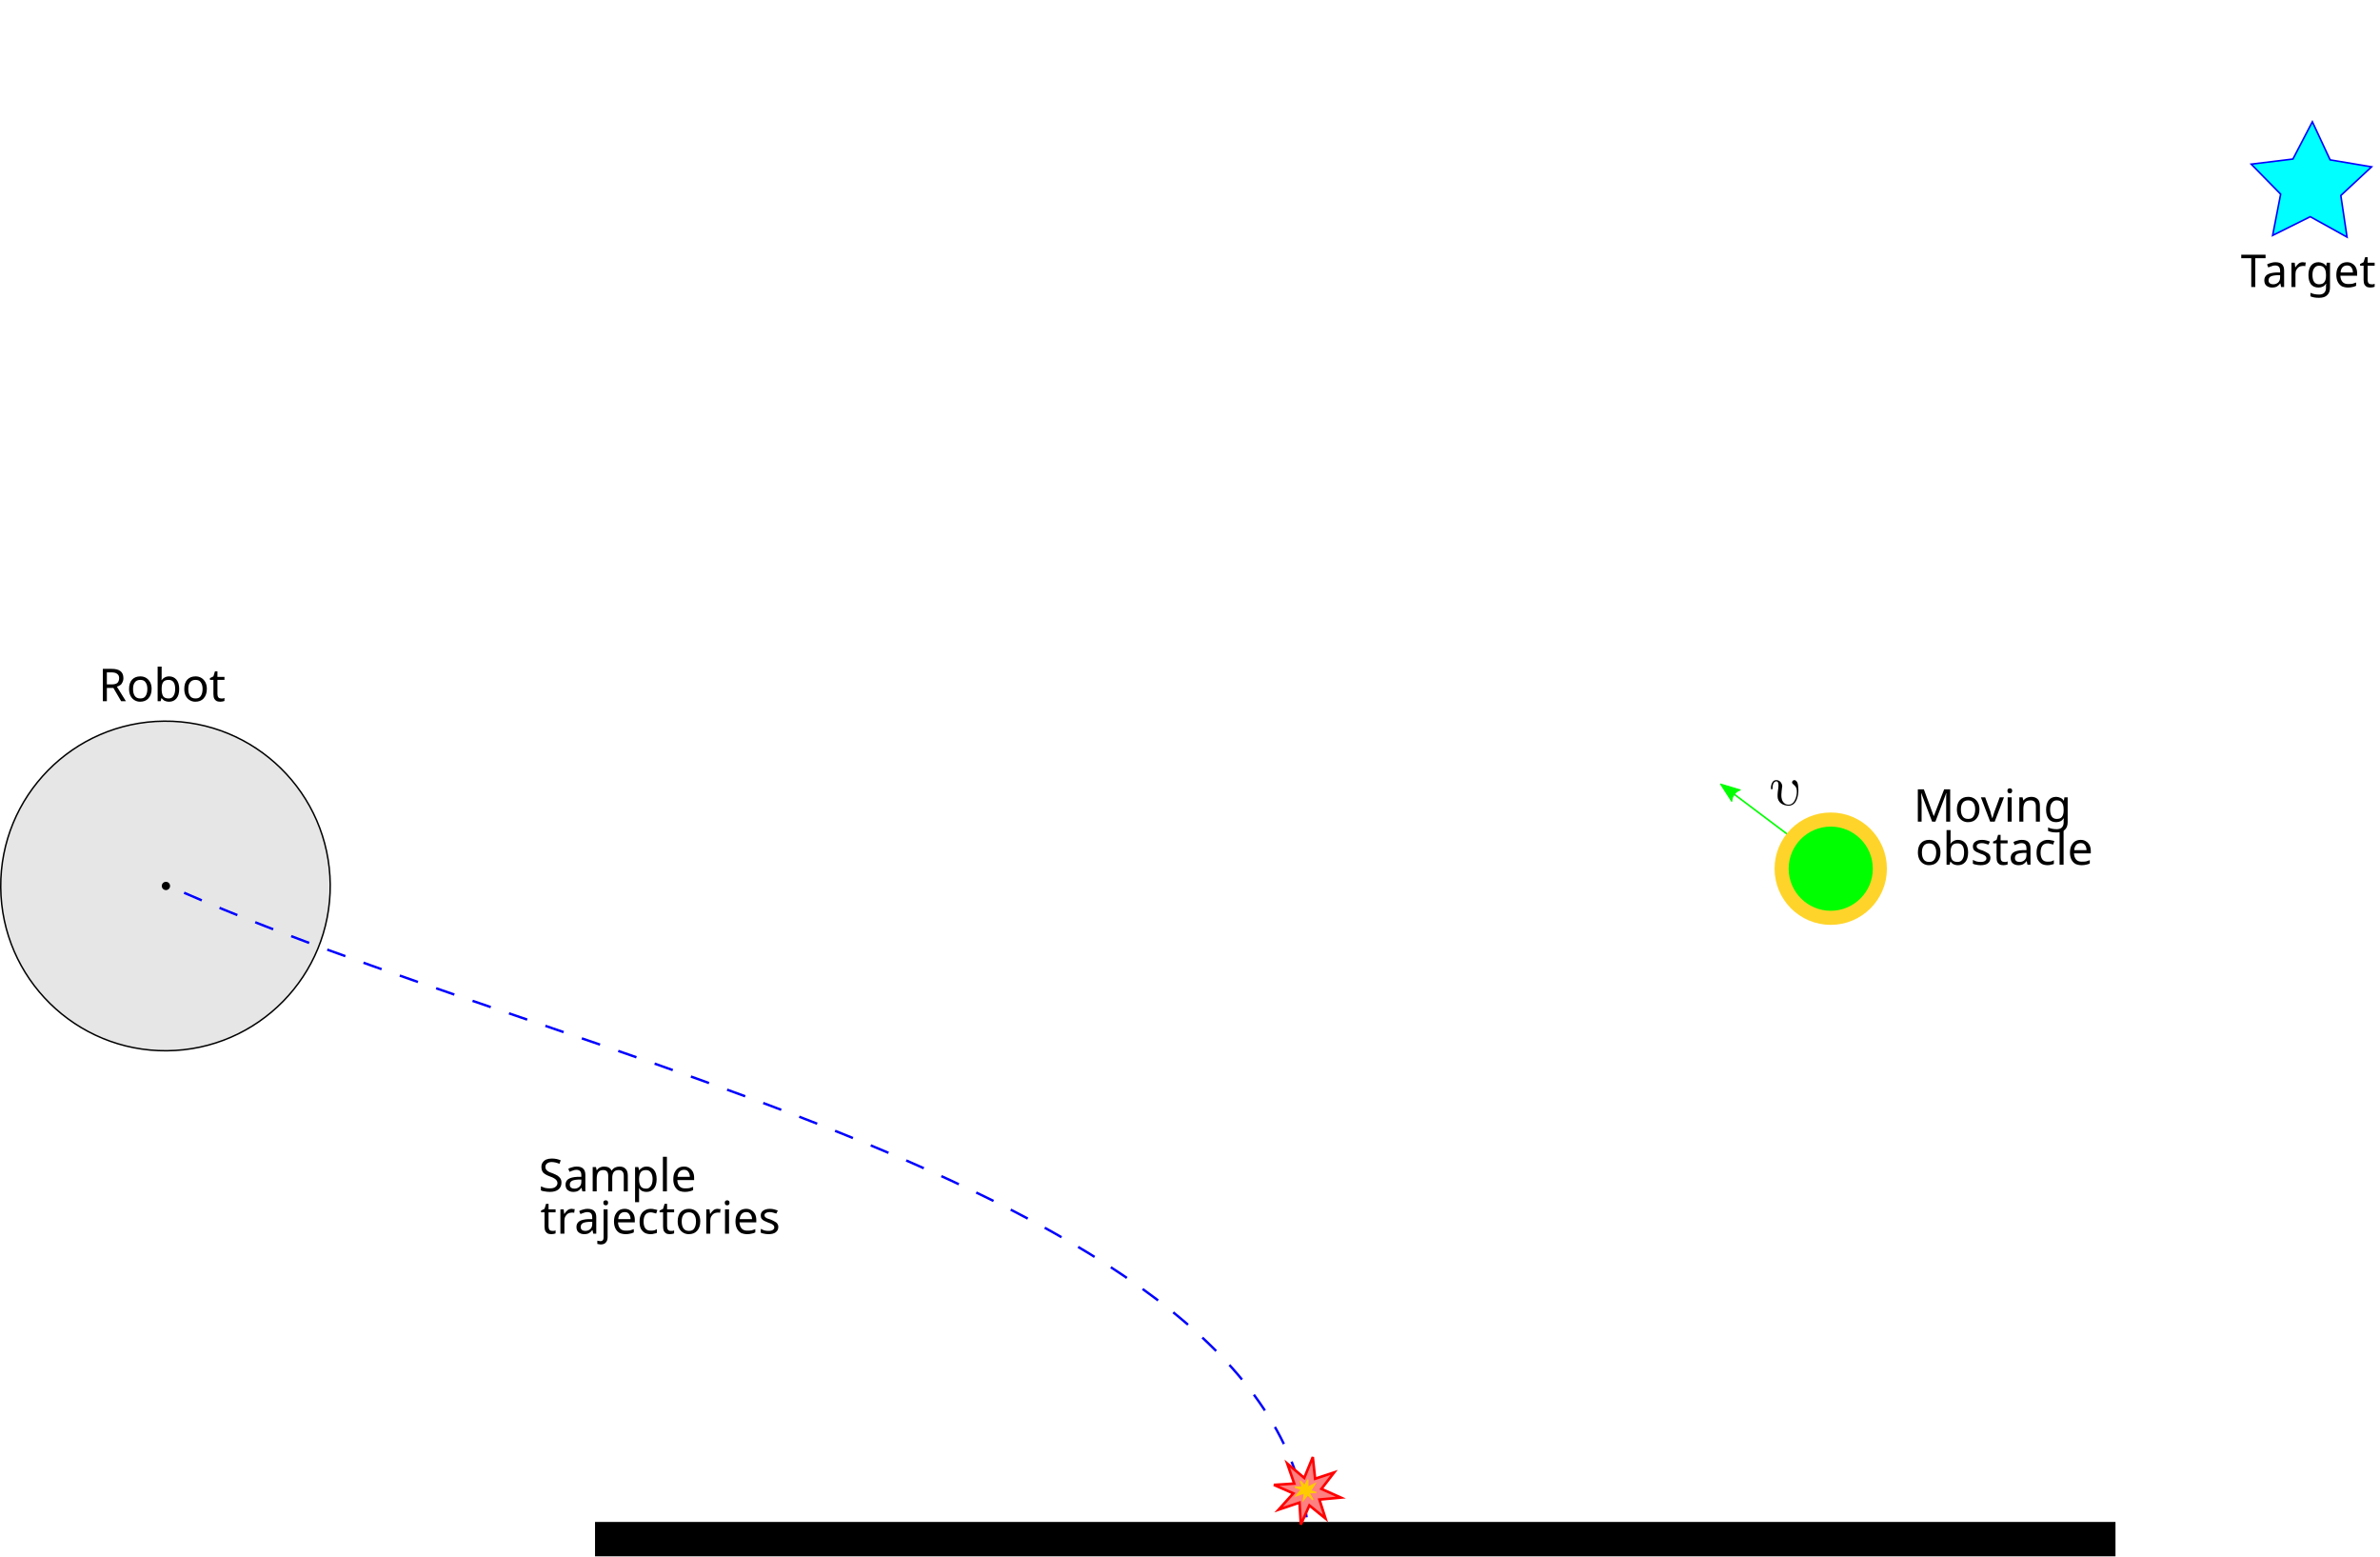
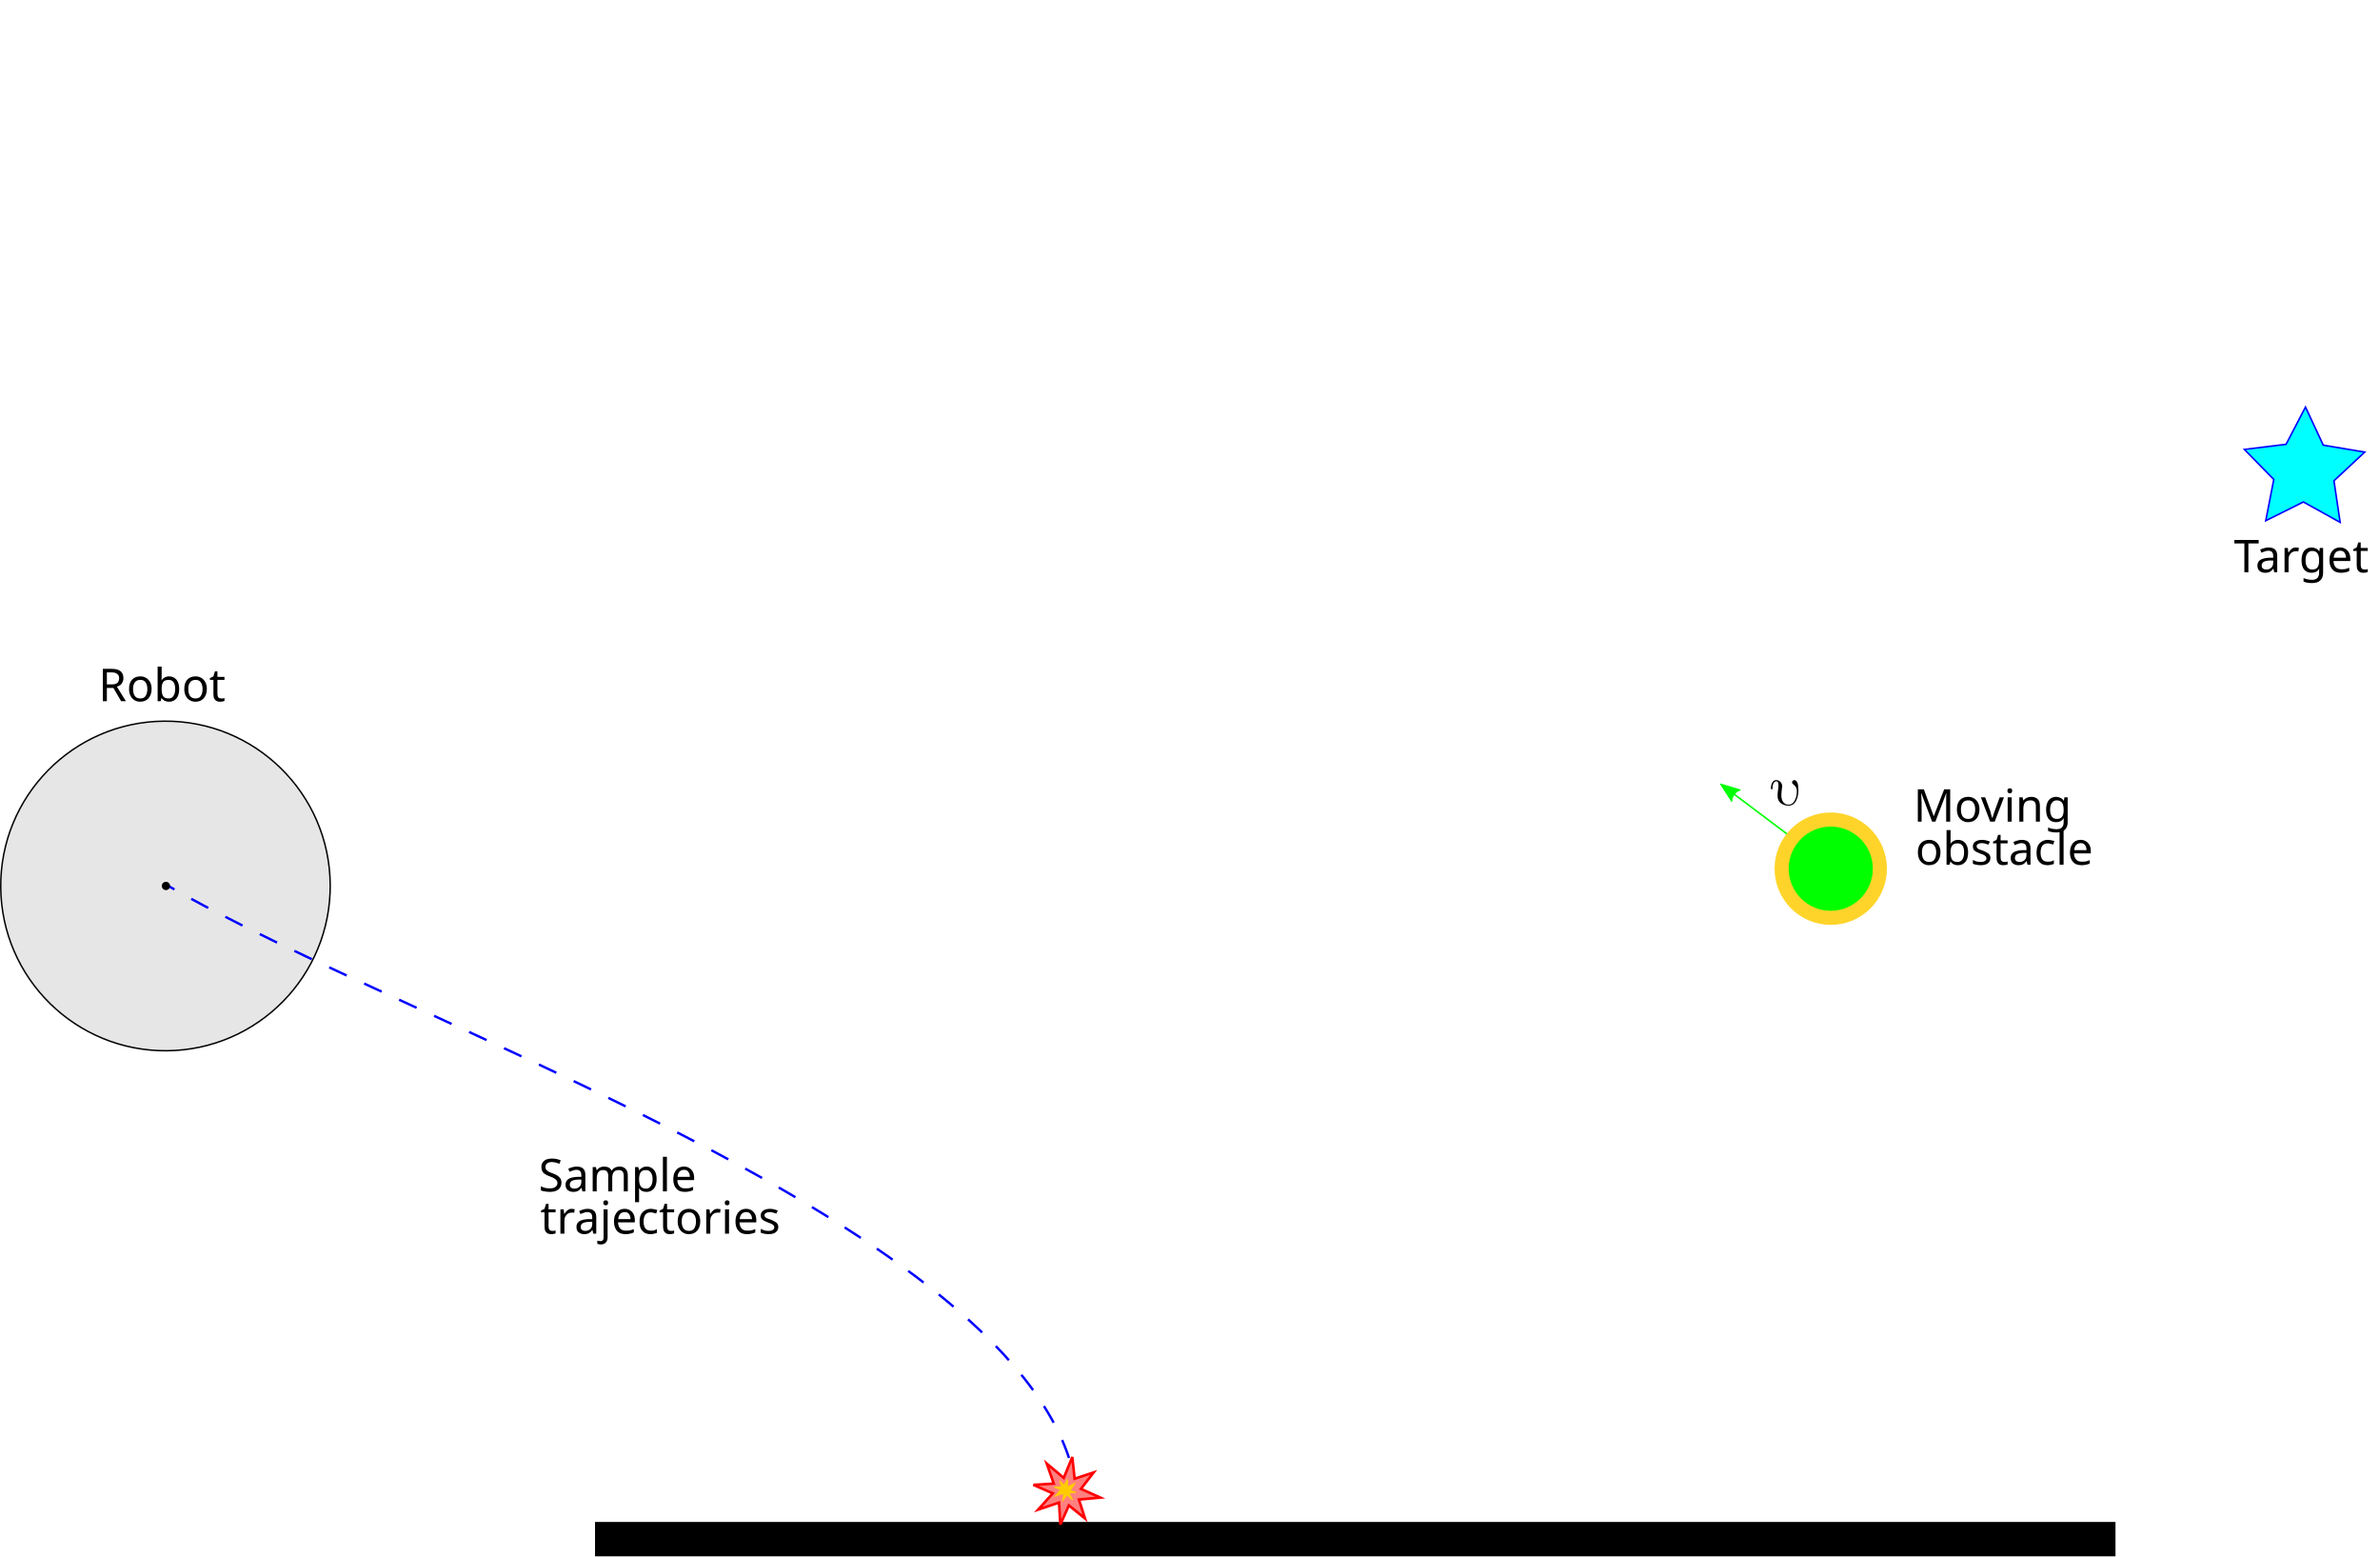
<svg xmlns="http://www.w3.org/2000/svg" xmlns:ns1="http://www.openswatchbook.org/uri/2009/osb" width="148.305mm" height="96.949mm" viewBox="0 0 148.305 96.949" version="1.1" id="svg8">
  <defs id="defs2">
    <marker orient="auto" refY="0" refX="0" id="marker10369" style="overflow:visible">
      <path id="path10367" style="fill:#000000;fill-opacity:1;fill-rule:evenodd;stroke:#000000;stroke-width:0.625;stroke-linejoin:round;stroke-opacity:1" d="M 8.719,4.034 -2.207,0.016 8.719,-4.002 c -1.745,2.372 -1.735,5.617 -6e-7,8.035 z" transform="matrix(1.1,0,0,1.1,1.1,0)" />
    </marker>
    <marker orient="auto" refY="0" refX="0" id="marker4769" style="overflow:visible">
      <path id="path4767" style="fill:#00ff00;fill-opacity:1;fill-rule:evenodd;stroke:#00ff00;stroke-width:0.625;stroke-linejoin:round;stroke-opacity:1" d="M 8.719,4.034 -2.207,0.016 8.719,-4.002 c -1.745,2.372 -1.735,5.617 -6e-7,8.035 z" transform="matrix(1.1,0,0,1.1,1.1,0)" />
    </marker>
    <marker style="overflow:visible" id="marker2928" refX="0" refY="0" orient="auto">
      <path transform="matrix(1.1,0,0,1.1,1.1,0)" d="M 8.719,4.034 -2.207,0.016 8.719,-4.002 c -1.745,2.372 -1.735,5.617 -6e-7,8.035 z" style="fill:#999999;fill-opacity:1;fill-rule:evenodd;stroke:#999999;stroke-width:0.625;stroke-linejoin:round;stroke-opacity:1" id="path2926" />
    </marker>
    <marker style="overflow:visible" id="marker1204" refX="0" refY="0" orient="auto">
      <path transform="matrix(-0.8,0,0,-0.8,-10,0)" style="fill:#999999;fill-opacity:1;fill-rule:evenodd;stroke:#999999;stroke-width:1pt;stroke-opacity:1" d="M 0,0 5,-5 -12.5,0 5,5 Z" id="path1202" />
    </marker>
    <linearGradient id="linearGradient5139" ns1:paint="solid">
      <stop style="stop-color:#00e100;stop-opacity:1;" offset="0" id="stop5137" />
    </linearGradient>
    <linearGradient id="linearGradient5133" ns1:paint="solid">
      <stop style="stop-color:#000000;stop-opacity:1;" offset="0" id="stop5131" />
    </linearGradient>
    <linearGradient id="linearGradient4597" ns1:paint="solid">
      <stop style="stop-color:#000000;stop-opacity:1;" offset="0" id="stop4595" />
    </linearGradient>
    <linearGradient id="linearGradient4591" ns1:paint="solid">
      <stop style="stop-color:#666666;stop-opacity:1;" offset="0" id="stop4589" />
    </linearGradient>
    <linearGradient id="linearGradient4559" ns1:paint="solid">
      <stop style="stop-color:#000000;stop-opacity:1;" offset="0" id="stop4557" />
    </linearGradient>
    <marker orient="auto" refY="0" refX="0" id="Arrow2Lend" style="overflow:visible">
      <path id="path4563" style="fill:#ff0000;fill-opacity:1;fill-rule:evenodd;stroke:#000000;stroke-width:0.625;stroke-linejoin:round;stroke-opacity:1" d="M 8.719,4.034 -2.207,0.016 8.719,-4.002 c -1.745,2.372 -1.735,5.617 -6e-7,8.035 z" transform="matrix(-1.1,0,0,-1.1,-1.1,0)" />
    </marker>
    <linearGradient id="linearGradient4531" ns1:paint="solid">
      <stop style="stop-color:#22aa00;stop-opacity:1;" offset="0" id="stop4529" />
    </linearGradient>
    <linearGradient id="linearGradient4525" ns1:paint="solid">
      <stop style="stop-color:#d4aa00;stop-opacity:1;" offset="0" id="stop4523" />
    </linearGradient>
    <clipPath clipPathUnits="userSpaceOnUse" id="clipPath4608">
      <g id="use4610">
        <circle style="fill:#666666;fill-opacity:1;stroke:none;stroke-width:0.808;stroke-miterlimit:4;stroke-dasharray:none;stroke-opacity:1" id="circle4670" cx="110.446" cy="65.928" r="2.5" />
        <rect style="fill:#666666;stroke-width:0.7;stroke-miterlimit:4;stroke-dasharray:none" id="rect4672" width="5" height="10" x="107.946" y="65.815" />
        <circle r="2.5" cy="75.939" cx="110.441" id="circle4674" style="fill:#666666;stroke-width:0.808;stroke-miterlimit:4;stroke-dasharray:none" />
      </g>
    </clipPath>
    <clipPath clipPathUnits="userSpaceOnUse" id="clipPath4691">
      <g id="use4693">
        <circle style="fill:#666666;fill-opacity:1;stroke:none;stroke-width:0.182;stroke-miterlimit:4;stroke-dasharray:none;stroke-opacity:1" id="circle5533" cx="84.31" cy="69.31" r="1.5" />
        <rect style="fill:#666666;fill-opacity:1;stroke:none;stroke-width:0.808;stroke-miterlimit:4;stroke-dasharray:none;stroke-opacity:1" id="rect5535" width="3" height="5" x="82.81" y="69.404" />
        <circle r="1.5" cy="74.48" cx="84.31" id="circle5537" style="fill:#666666;fill-opacity:1;stroke:none;stroke-width:0.182;stroke-miterlimit:4;stroke-dasharray:none;stroke-opacity:1" />
      </g>
    </clipPath>
  </defs>
  <g id="layer2" transform="translate(-16.9117,-55.47513)">
    <ellipse style="opacity:1;fill:#e6e6e6;fill-opacity:1;stroke:#000000;stroke-width:0.091;stroke-opacity:1" id="path4535" cx="110.898" cy="-26.256" rx="10.266" ry="10.266" transform="rotate(89.5)" />
  </g>
  <g id="layer3" transform="translate(-16.9117,-55.47513)">
    <g id="g4713" clip-path="url(#clipPath4691)" transform="matrix(0.00125978,0.5155708,-0.5155708,0.00125978,64.2551,75.27155)" style="opacity:1">
      <g id="g4711">
        <circle r="1.5" cy="69.31" cx="84.31" id="circle4705" style="fill:#666666;fill-opacity:1;stroke:none;stroke-width:0.182;stroke-miterlimit:4;stroke-dasharray:none;stroke-opacity:1" />
        <rect y="69.404" x="82.81" height="5" width="3" id="rect4707" style="fill:#666666;fill-opacity:1;stroke:none;stroke-width:0.808;stroke-miterlimit:4;stroke-dasharray:none;stroke-opacity:1" />
        <circle style="fill:#666666;fill-opacity:1;stroke:none;stroke-width:0.182;stroke-miterlimit:4;stroke-dasharray:none;stroke-opacity:1" id="circle4709" cx="84.31" cy="74.48" r="1.5" />
      </g>
    </g>
    <g transform="matrix(0.00125978,0.5155708,-0.5155708,0.00125978,64.11259,58.94098)" clip-path="url(#clipPath4691)" id="g5601" style="opacity:1">
      <g id="g5599">
        <circle style="fill:#666666;fill-opacity:1;stroke:none;stroke-width:0.182;stroke-miterlimit:4;stroke-dasharray:none;stroke-opacity:1" id="circle5593" cx="84.31" cy="69.31" r="1.5" />
        <rect style="fill:#666666;fill-opacity:1;stroke:none;stroke-width:0.808;stroke-miterlimit:4;stroke-dasharray:none;stroke-opacity:1" id="rect5595" width="3" height="5" x="82.81" y="69.404" />
        <circle r="1.5" cy="74.48" cx="84.31" id="circle5597" style="fill:#666666;fill-opacity:1;stroke:none;stroke-width:0.182;stroke-miterlimit:4;stroke-dasharray:none;stroke-opacity:1" />
      </g>
    </g>
    <g transform="matrix(4.9205338e-4,0.3265814,-0.3752682,0.00122289,46.47463,83.1097)" clip-path="url(#clipPath4691)" id="g5611" style="opacity:1">
      <g id="g5609">
        <circle style="fill:#666666;fill-opacity:1;stroke:none;stroke-width:0.182;stroke-miterlimit:4;stroke-dasharray:none;stroke-opacity:1" id="circle5603" cx="84.31" cy="69.31" r="1.5" />
        <rect style="fill:#666666;fill-opacity:1;stroke:none;stroke-width:0.808;stroke-miterlimit:4;stroke-dasharray:none;stroke-opacity:1" id="rect5605" width="3" height="5" x="82.81" y="69.404" />
        <circle r="1.5" cy="74.48" cx="84.31" id="circle5607" style="fill:#666666;fill-opacity:1;stroke:none;stroke-width:0.182;stroke-miterlimit:4;stroke-dasharray:none;stroke-opacity:1" />
      </g>
    </g>
  </g>
  <g id="layer1" transform="translate(-16.9117,-55.47513)">
-     <path id="path8815" d="M 98.496,152.386 C 98.675,129.917 51.574,121.623 27.317,110.611" style="opacity:1;fill:none;stroke:#0000ff;stroke-width:0.15;stroke-linecap:butt;stroke-linejoin:miter;stroke-miterlimit:4;stroke-dasharray:1.2, 1.2;stroke-dashoffset:0;stroke-opacity:1" />
+     <path style="opacity:1;fill:none;stroke:#0000ff;stroke-width:0.15;stroke-linecap:butt;stroke-linejoin:miter;stroke-miterlimit:4;stroke-dasharray:1.2, 1.2;stroke-dashoffset:0;stroke-opacity:1" d="M 84.044,148.637 C 82.269,132.365 42.582,119.52 27.317,110.614" id="path8813" />
    <path style="opacity:1;fill:#00ff00;stroke:#00ff00;stroke-width:0.1;stroke-linecap:butt;stroke-linejoin:miter;stroke-miterlimit:4;stroke-dasharray:none;stroke-dashoffset:0;stroke-opacity:1;marker-start:url(#marker4769)" d="m 124.233,104.395 5.337,4.012" id="path8888" />
-     <path style="fill:#00ffff;fill-opacity:1;stroke:#0000ff;stroke-width:0.098;stroke-miterlimit:4;stroke-dasharray:none;stroke-dashoffset:0;stroke-opacity:1" id="path9312" d="m 163.162,70.244 -2.291,-1.27 -2.345,1.167 0.5,-2.571 -1.835,-1.869 2.6,-0.319 1.211,-2.322 1.107,2.374 2.583,0.434 -1.916,1.786 z" />
+     <path style="fill:#00ffff;fill-opacity:1;stroke:#0000ff;stroke-width:0.098;stroke-miterlimit:4;stroke-dasharray:none;stroke-dashoffset:0;stroke-opacity:1" id="path9312" d="m 162.734,88.015 -2.291,-1.27 -2.345,1.167 0.5,-2.571 -1.835,-1.869 2.6,-0.319 1.211,-2.322 1.107,2.374 2.583,0.434 -1.916,1.786 z" />
  </g>
  <g id="layer5" transform="translate(-16.9117,-55.47513)">
    <circle style="fill:#00ff00;fill-opacity:1;stroke:#ffd42a;stroke-width:0.878;stroke-miterlimit:4;stroke-dasharray:none;stroke-dashoffset:0;stroke-opacity:1" id="path8884" cx="130.991" cy="109.589" r="3.061" />
  </g>
  <g id="layer4" transform="translate(-16.9117,-55.47513)">
    <circle style="opacity:1;fill:#000000;fill-opacity:1;stroke:none;stroke-width:0.035;stroke-miterlimit:4;stroke-dasharray:0.106, 0.106;stroke-dashoffset:0;stroke-opacity:1" id="path1054" cx="101.398" cy="52.035" transform="rotate(49)" r="0.258" />
  </g>
  <g id="layer6" transform="translate(-16.9117,-55.47513)">
    <rect style="fill:#000000;fill-opacity:1;stroke:none;stroke-width:0.042;stroke-miterlimit:4;stroke-dasharray:none;stroke-dashoffset:0;stroke-opacity:1" id="rect8801" width="94.744" height="2.141" x="53.99" y="150.283" />
  </g>
  <g id="layer8" transform="translate(-16.9117,-55.47513)">
-     <path d="M 37.642,9.119 36.637,8.303 36.105,9.493 36.022,8.128 34.719,8.566 35.635,7.551 34.426,7.024 35.693,6.943 35.257,5.695 36.318,6.588 36.85,5.289 36.994,6.64 38.181,6.248 37.387,7.274 38.597,7.814 37.262,7.937 Z" id="path9425" style="fill:#ff8080;fill-opacity:1;stroke:#ff0000;stroke-width:0.161;stroke-miterlimit:4;stroke-dasharray:none;stroke-dashoffset:0;stroke-opacity:1" transform="translate(61.86621,140.9507)" />
-     <path transform="matrix(0.1266483,-0.2259162,0.2259162,0.1266483,86.44932,159.496)" d="m 62.468,19.881 -1.986,-0.098 0.295,1.398 -0.867,-1.52 -1.076,1.697 0.481,-1.714 -1.65,-0.271 1.612,-0.622 -1.567,-1.407 1.957,0.391 -0.266,-1.691 0.867,1.58 1.076,-1.153 -0.511,1.463 1.679,-0.022 -1.642,0.854 z" id="path9427" style="fill:#ffcc00;fill-opacity:1;stroke:#ffcc00;stroke-width:0.311;stroke-miterlimit:4;stroke-dasharray:none;stroke-dashoffset:0;stroke-opacity:1" />
+     <path transform="translate(46.88055,140.9507)" style="fill:#ff8080;fill-opacity:1;stroke:#ff0000;stroke-width:0.161;stroke-miterlimit:4;stroke-dasharray:none;stroke-dashoffset:0;stroke-opacity:1" id="path9421" d="M 37.642,9.119 36.637,8.303 36.105,9.493 36.022,8.128 34.719,8.566 35.635,7.551 34.426,7.024 35.693,6.943 35.257,5.695 36.318,6.588 36.85,5.289 36.994,6.64 38.181,6.248 37.387,7.274 38.597,7.814 37.262,7.937 Z" />
+     <path style="fill:#ffcc00;fill-opacity:1;stroke:#ffcc00;stroke-width:0.311;stroke-miterlimit:4;stroke-dasharray:none;stroke-dashoffset:0;stroke-opacity:1" id="path9423" d="m 62.468,19.881 -1.986,-0.098 0.295,1.398 -0.867,-1.52 -1.076,1.697 0.481,-1.714 -1.65,-0.271 1.612,-0.622 -1.567,-1.407 1.957,0.391 -0.266,-1.691 0.867,1.58 1.076,-1.153 -0.511,1.463 1.679,-0.022 -1.642,0.854 z" transform="matrix(0.1266483,-0.2259162,0.2259162,0.1266483,71.46366,159.496)" />
    <text xml:space="preserve" style="font-style:normal;font-weight:normal;font-size:10.583px;line-height:1.25;font-family:sans-serif;letter-spacing:0px;word-spacing:0px;fill:#000000;fill-opacity:1;stroke:none;stroke-width:0.265" x="23.039" y="99.157" id="text9435">
      <tspan id="tspan9433" x="23.039" y="99.157" style="font-size:2.822px;stroke-width:0.265">Robot</tspan>
    </text>
    <text id="text9439" y="129.694" x="50.477" style="font-style:normal;font-weight:normal;font-size:10.583px;line-height:1.25;font-family:sans-serif;letter-spacing:0px;word-spacing:0px;fill:#000000;fill-opacity:1;stroke:none;stroke-width:0.265" xml:space="preserve">
      <tspan style="font-size:2.822px;stroke-width:0.265" y="129.694" x="50.477" id="tspan9453">Sample</tspan>
    </text>
    <text xml:space="preserve" style="font-style:normal;font-weight:normal;font-size:10.583px;line-height:1.25;font-family:sans-serif;letter-spacing:0px;word-spacing:0px;fill:#000000;fill-opacity:1;stroke:none;stroke-width:0.265" x="136.137" y="106.663" id="text9443">
      <tspan id="tspan9441" x="136.137" y="106.663" style="font-size:2.822px;stroke-width:0.265">Moving</tspan>
    </text>
-     <text id="text9447" y="73.355" x="156.538" style="font-style:normal;font-weight:normal;font-size:10.583px;line-height:1.25;font-family:sans-serif;letter-spacing:0px;word-spacing:0px;fill:#000000;fill-opacity:1;stroke:none;stroke-width:0.265" xml:space="preserve">
-       <tspan style="font-size:2.822px;stroke-width:0.265" y="73.355" x="156.538" id="tspan9445">Target</tspan>
+     <text id="text9447" y="91.126" x="156.11" style="font-style:normal;font-weight:normal;font-size:10.583px;line-height:1.25;font-family:sans-serif;letter-spacing:0px;word-spacing:0px;fill:#000000;fill-opacity:1;stroke:none;stroke-width:0.265" xml:space="preserve">
+       <tspan style="font-size:2.822px;stroke-width:0.265" y="91.126" x="156.11" id="tspan9445">Target</tspan>
    </text>
    <text xml:space="preserve" style="font-style:normal;font-weight:normal;font-size:10.583px;line-height:1.25;font-family:sans-serif;letter-spacing:0px;word-spacing:0px;fill:#000000;fill-opacity:1;stroke:none;stroke-width:0.265" x="50.577" y="132.324" id="text9459">
      <tspan id="tspan9457" x="50.577" y="132.324" style="font-size:2.822px;stroke-width:0.265">trajectories</tspan>
    </text>
    <text id="text9471" y="109.34" x="136.266" style="font-style:normal;font-weight:normal;font-size:10.583px;line-height:1.25;font-family:sans-serif;letter-spacing:0px;word-spacing:0px;fill:#000000;fill-opacity:1;stroke:none;stroke-width:0.265" xml:space="preserve">
      <tspan style="font-size:2.822px;stroke-width:0.265" y="109.34" x="136.266" id="tspan9469">obstacle</tspan>
    </text>
    <text id="text9475" y="94.887" x="145.986" style="font-style:normal;font-weight:normal;font-size:10.583px;line-height:1.25;font-family:sans-serif;letter-spacing:0px;word-spacing:0px;fill:#000000;fill-opacity:1;stroke:none;stroke-width:0.265" xml:space="preserve">
      <tspan style="font-style:normal;font-variant:normal;font-weight:normal;font-stretch:normal;font-size:2.822px;font-family:'03bd';-inkscape-font-specification:'03bd';stroke-width:0.265" y="104.251" x="145.986" id="tspan9473" />
    </text>
    <text xml:space="preserve" style="font-style:normal;font-variant:normal;font-weight:normal;font-stretch:normal;font-size:3.528px;line-height:1.25;font-family:'Latin Modern Math';-inkscape-font-specification:'Latin Modern Math';letter-spacing:0px;word-spacing:0px;fill:#000000;fill-opacity:1;stroke:none;stroke-width:0.265" x="127.254" y="105.631" id="text964">
      <tspan id="tspan962" x="127.254" y="105.631" style="stroke-width:0.265">υ</tspan>
    </text>
  </g>
</svg>
